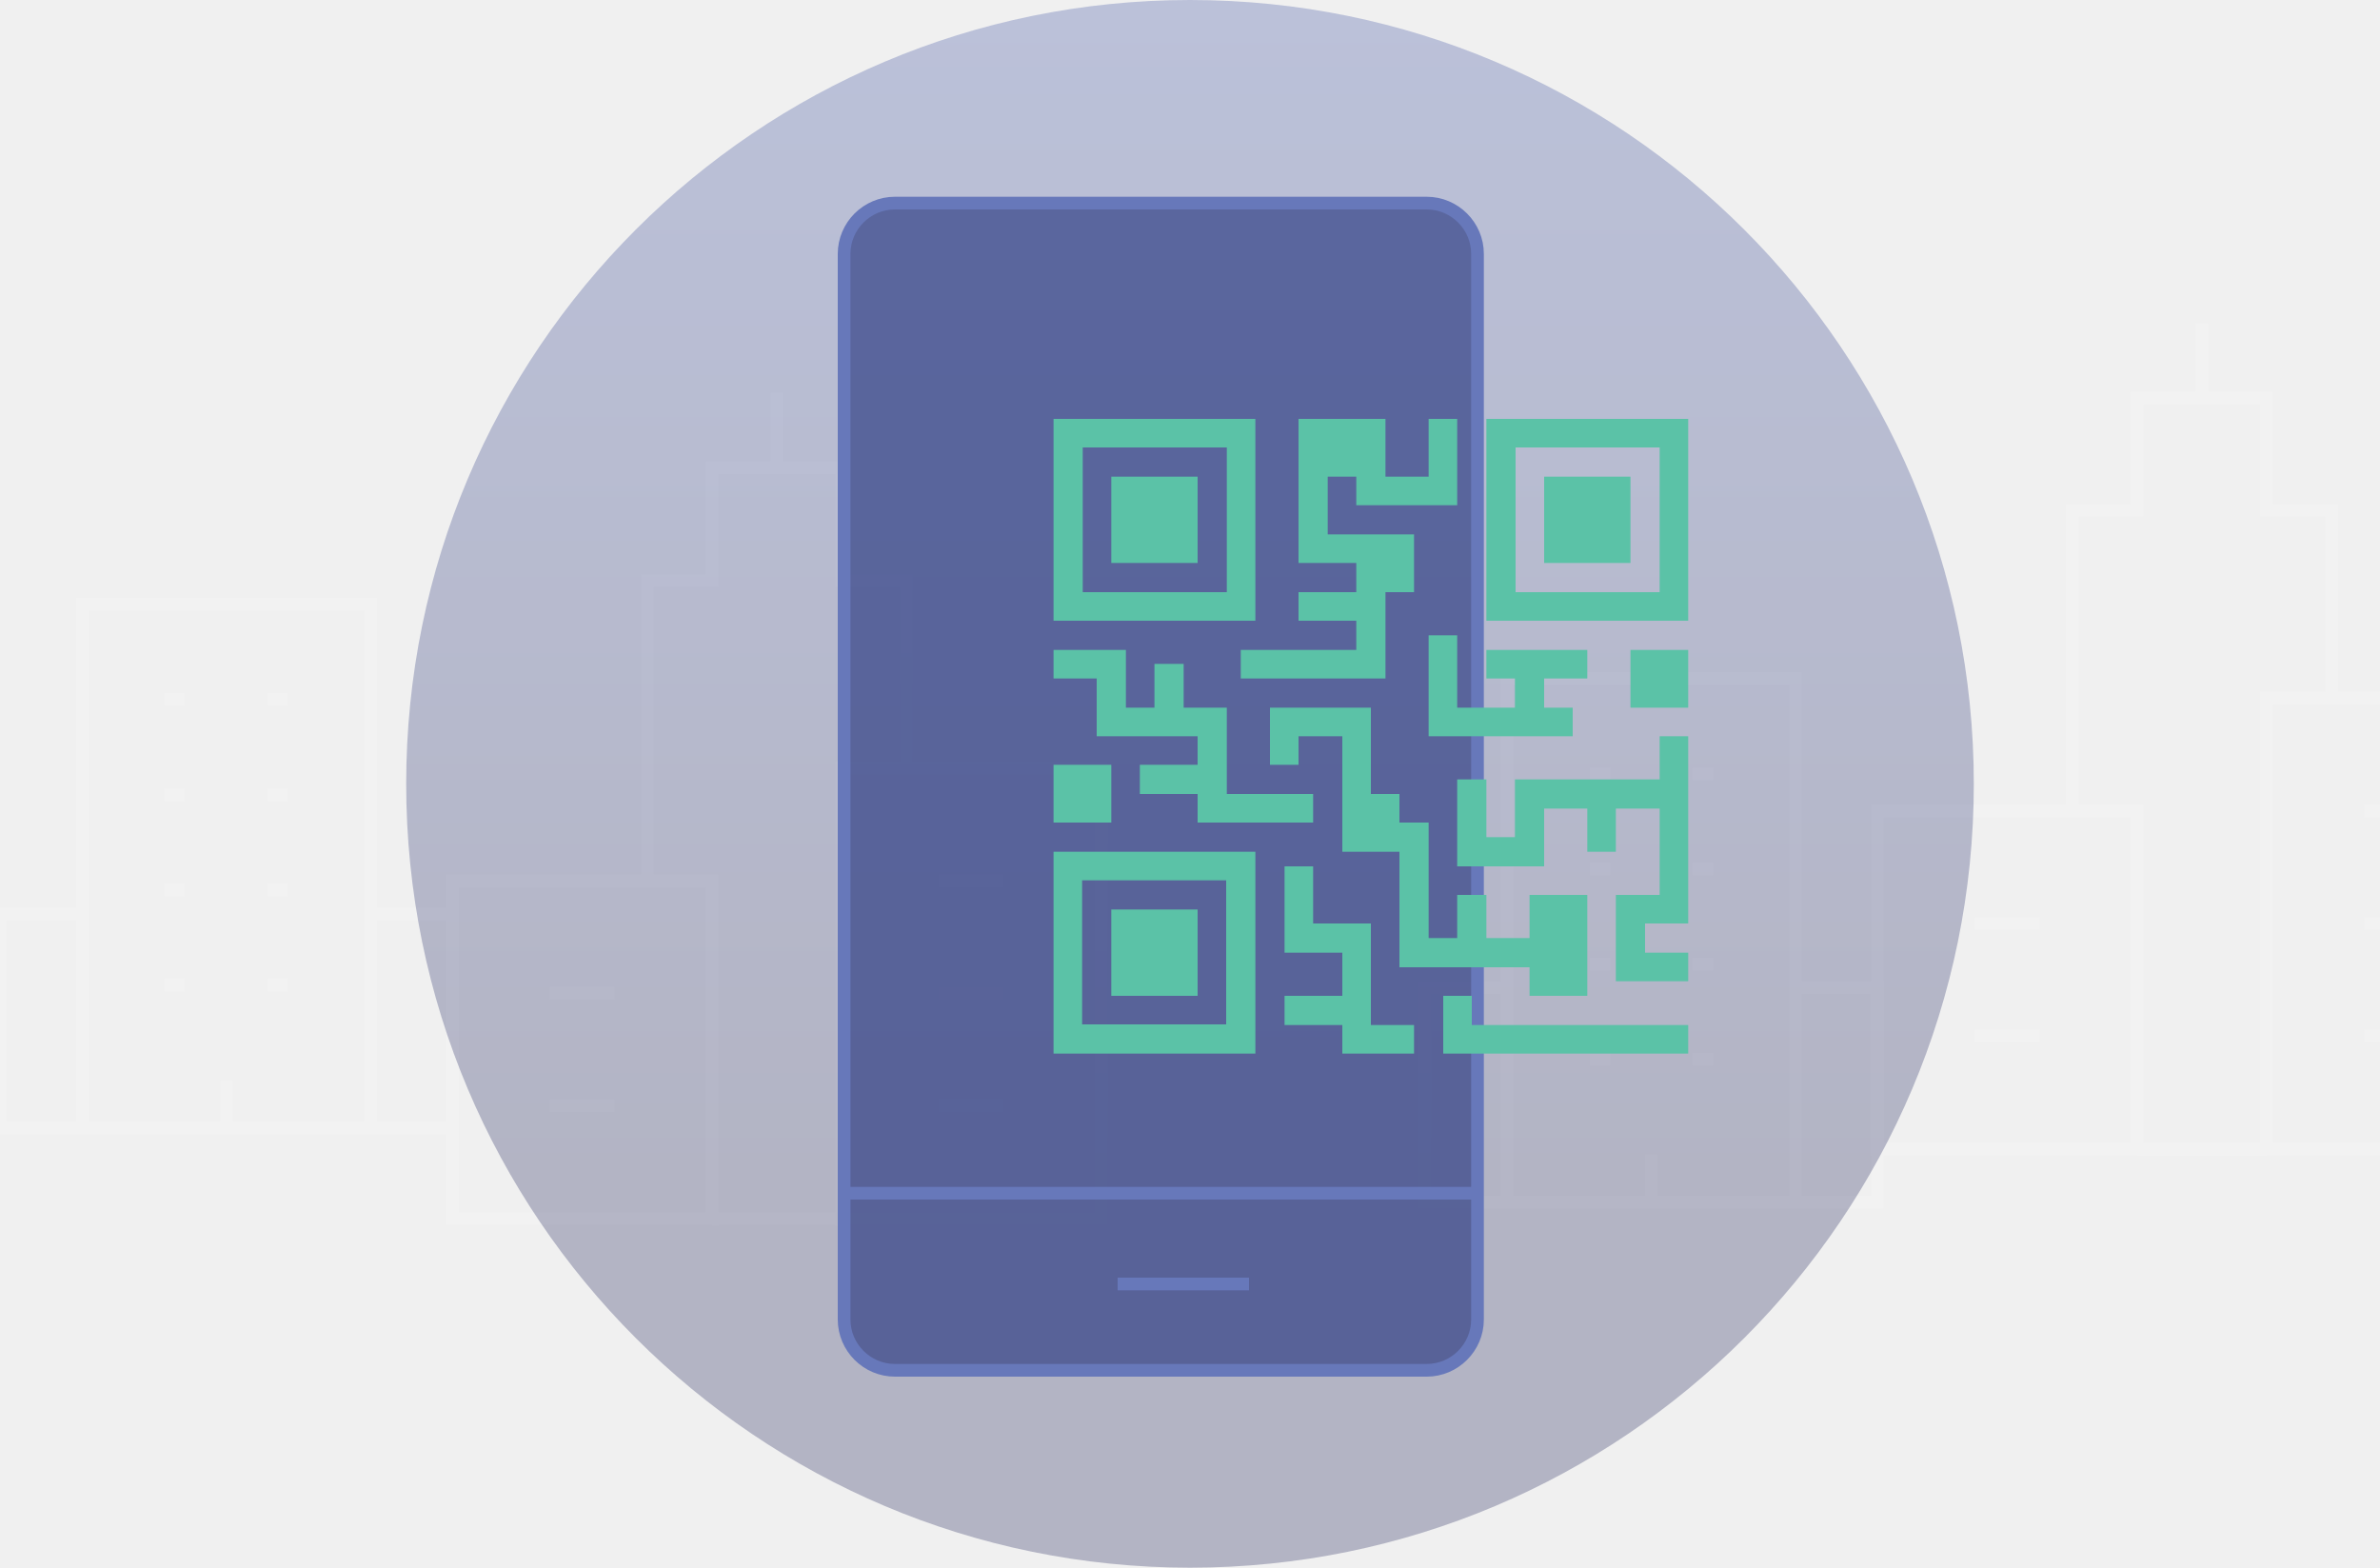
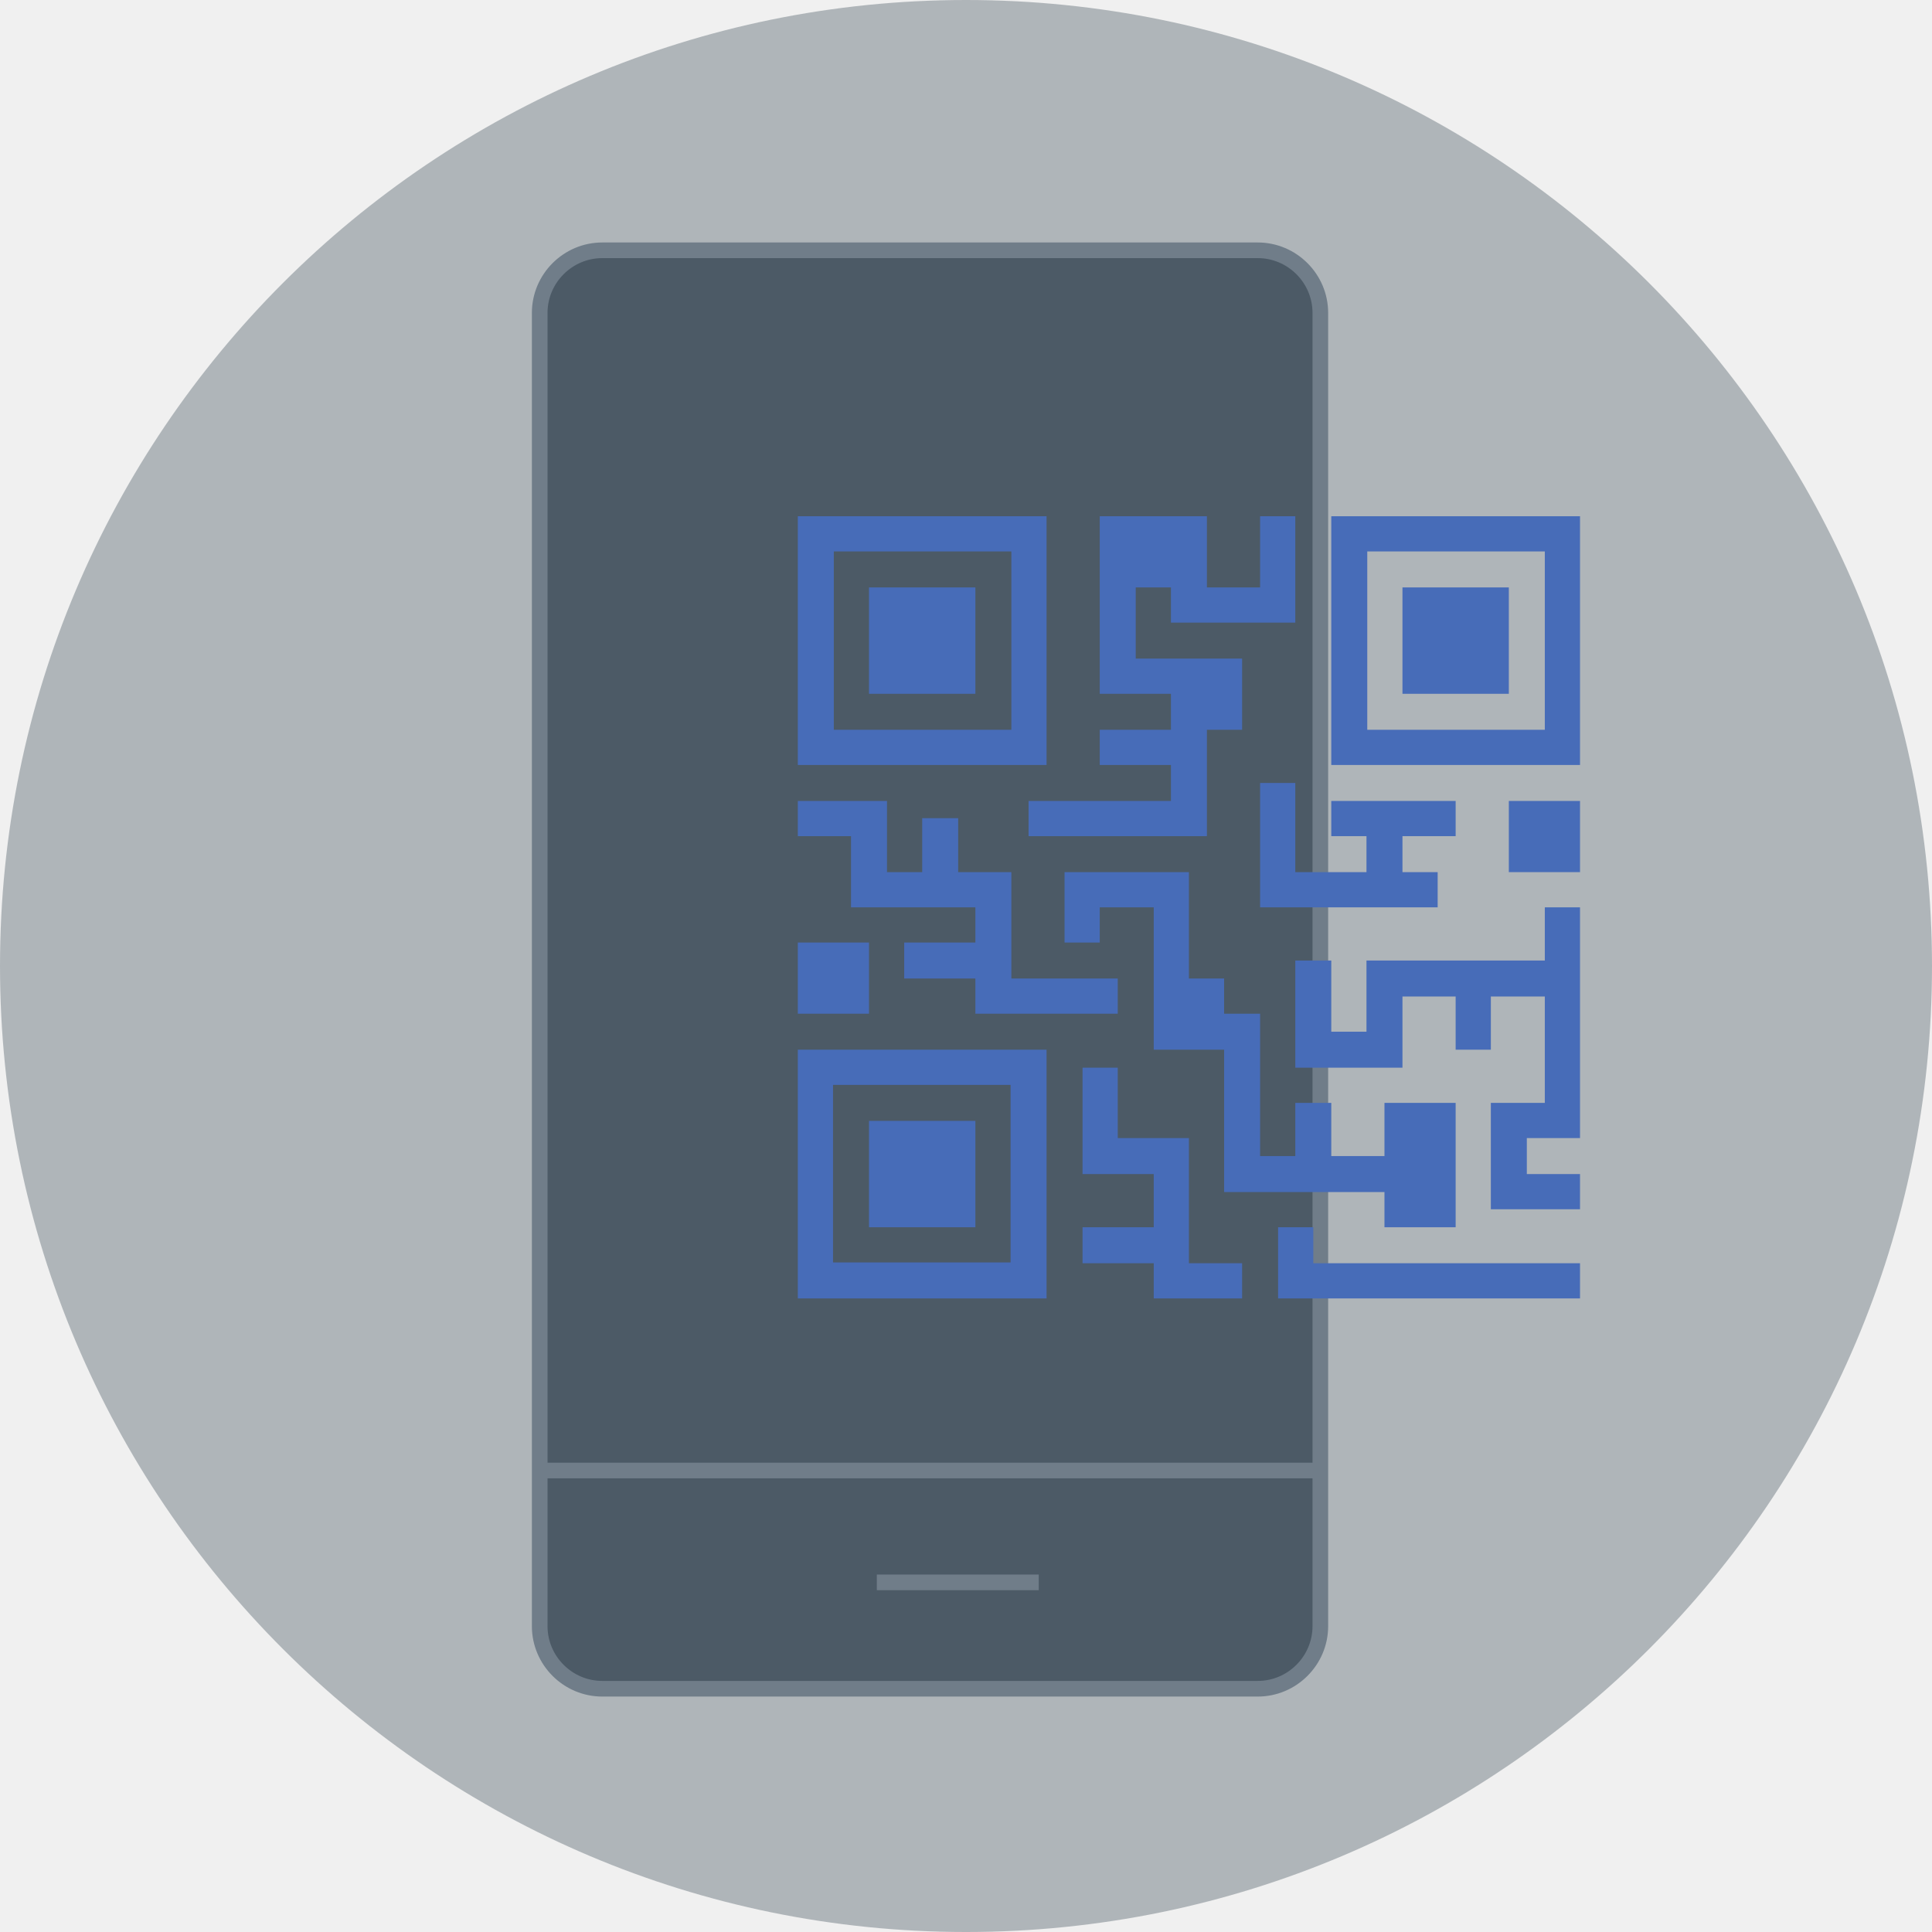
- <svg xmlns="http://www.w3.org/2000/svg" version="1.1" id="Layer_1" x="0px" y="0px" viewBox="0 0 375 247" style="enable-background:new 0 0 375 247;" xml:space="preserve">
-   <style type="text/css">
- 	.st0{opacity:0.15;}
- 	.st1{fill:none;stroke:#FFFFFF;stroke-width:2;}
- 	.st2{opacity:0.3;fill:url(#SVGID_1_);enable-background:new    ;}
- 	.st3{fill:#293881;fill-opacity:0.655;stroke:#6778BA;stroke-width:2;}
- 	.st4{fill:none;stroke:#6778BA;stroke-width:2;stroke-linecap:square;}
- 	.st5{fill:#5BC2A7;}
- </style>
-   <g transform="translate(0, 54)" class="st0">
-     <g>
-       <polyline id="Shape" class="st1" points="13,123.7 0,123.7 0,90 13,90   " />
-       <polyline id="Shape_1_" class="st1" points="58.3,123.7 71.3,123.7 71.3,90 58.3,90   " />
-       <rect id="Rectangle-path" x="13" y="41.2" class="st1" width="45.4" height="82.5" />
-       <path id="Shape_2_" class="st1" d="M25.9,56.2h3.2" />
-       <path id="Shape_3_" class="st1" d="M42.1,56.2h3.2" />
-       <path id="Shape_4_" class="st1" d="M25.9,71.2h3.2" />
-       <path id="Shape_5_" class="st1" d="M42.1,71.2h3.2" />
-       <path id="Shape_6_" class="st1" d="M25.9,86.2h3.2" />
-       <path id="Shape_7_" class="st1" d="M42.1,86.2h3.2" />
-       <path id="Shape_8_" class="st1" d="M25.9,101.2h3.2" />
-       <path id="Shape_9_" class="st1" d="M42.1,101.2h3.2" />
-       <path id="Shape_10_" class="st1" d="M35.7,123.7v-7.5" />
-     </g>
-     <g>
-       <polyline id="Shape_11_" class="st1" points="142.8,67 142.8,37.5 132.6,37.5 132.6,19.7 112.2,19.7 112.2,37.5 102,37.5     102,84.8   " />
-       <path id="Shape_12_" class="st1" d="M112.2,138h20.4" />
-       <path id="Shape_13_" class="st1" d="M122.4,7.9v11.8" />
-       <rect id="Rectangle-path_1_" x="71.3" y="84.8" class="st1" width="40.9" height="53.2" />
-       <rect id="Rectangle-path_2_" x="132.6" y="67" class="st1" width="40.9" height="71" />
-       <path id="Shape_14_" class="st1" d="M147.9,84.8h10.2" />
-       <path id="Shape_15_" class="st1" d="M147.9,102.5h10.2" />
-       <path id="Shape_16_" class="st1" d="M147.9,120.2h10.2" />
-       <path id="Shape_17_" class="st1" d="M86.6,102.5h10.2" />
-       <path id="Shape_18_" class="st1" d="M86.6,120.2h10.2" />
-     </g>
-     <g>
-       <polyline id="Shape_19_" class="st1" points="237.5,135.4 224.5,135.4 224.5,101.6 237.5,101.6   " />
-       <polyline id="Shape_20_" class="st1" points="282.9,135.4 295.8,135.4 295.8,101.6 282.9,101.6   " />
-       <rect id="Rectangle-path_3_" x="237.5" y="52.9" class="st1" width="45.4" height="82.5" />
-       <path id="Shape_21_" class="st1" d="M250.5,67.9h3.2" />
-       <path id="Shape_22_" class="st1" d="M266.7,67.9h3.2" />
-       <path id="Shape_23_" class="st1" d="M250.5,82.9h3.2" />
-       <path id="Shape_24_" class="st1" d="M266.7,82.9h3.2" />
-       <path id="Shape_25_" class="st1" d="M250.5,97.9h3.2" />
-       <path id="Shape_26_" class="st1" d="M266.7,97.9h3.2" />
-       <path id="Shape_27_" class="st1" d="M250.5,112.9h3.2" />
-       <path id="Shape_28_" class="st1" d="M266.7,112.9h3.2" />
-       <path id="Shape_29_" class="st1" d="M260.2,135.4v-7.5" />
-     </g>
-     <g>
-       <polyline id="Shape_30_" class="st1" points="367.4,56 367.4,26.4 357.1,26.4 357.1,8.7 336.7,8.7 336.7,26.4 326.5,26.4     326.5,73.8   " />
-       <path id="Shape_31_" class="st1" d="M336.7,127.1h20.4" />
-       <path id="Shape_32_" class="st1" d="M346.9-3.1V8.7" />
-       <rect id="Rectangle-path_4_" x="295.8" y="73.8" class="st1" width="40.9" height="53.2" />
-       <rect id="Rectangle-path_5_" x="357.1" y="56" class="st1" width="40.9" height="71" />
-       <path id="Shape_33_" class="st1" d="M372.5,73.8h10.2" />
-       <path id="Shape_34_" class="st1" d="M372.5,91.5h10.2" />
-       <path id="Shape_35_" class="st1" d="M372.5,109.2h10.2" />
-       <path id="Shape_36_" class="st1" d="M311.2,91.5h10.2" />
-       <path id="Shape_37_" class="st1" d="M311.2,109.2h10.2" />
+ <svg xmlns="http://www.w3.org/2000/svg" width="247px" height="247px" viewBox="0 0 247 247" version="1.1" style="zoom: 1;">
+   <defs>
+     <linearGradient x1="50.003%" y1="-0.003%" x2="50.003%" y2="75.267%" id="linearGradient-1">
+       <stop stop-color="#192C3A" offset="0%" />
+       <stop stop-color="#192C3A" offset="100%" />
+     </linearGradient>
+   </defs>
+   <g id="Page-1" stroke="none" stroke-width="1" fill="none" fill-rule="evenodd">
+     <g id="onboarding-tour-phone">
+       <path d="M123.5,247 C191.7,247 247,191.7 247,123.5 C247,55.3 191.7,0 123.5,0 C55.3,0 0,55.3 0,123.5 C0,191.7 55.3,247 123.5,247  Z " id="Shape" fill-rule="nonzero" fill="url(#linearGradient-1)" opacity="0.3" />
+       <g id="Group" transform="translate(69, 32)" stroke="#707D89" stroke-width="2">
+         <path d="M8,0 L91.8,0 C96.2,0 99.8,3.6 99.8,8 L99.8,175.9 C99.8,180.3 96.2,183.9 91.8,183.9 L8,183.9 C3.6,183.9 0,180.3 0,175.9 L0,8 C0,3.6 3.6,0 8,0  Z " id="Shape" fill-opacity="0.655" fill-rule="nonzero" fill="#192C3A" />
+         <path d="M0.5,156 L99.3,156" id="Shape" stroke-linecap="square" />
+         <path d="M44.1,170.3 L62.8,170.3" id="Shape" stroke-linecap="square" />
+       </g>
+       <g id="Group" fill-rule="nonzero" transform="translate(102, 66)" fill="#476cb8">
+         <path d="M31.8,0 L0,0 L0,31.8 L31.8,31.8 L31.8,0 L31.8,0  Z M27.3,27.3 L4.6,27.3 L4.6,4.5 L27.3,4.5 L27.3,27.3 L27.3,27.3  Z " id="Shape" />
+         <polygon id="Shape" points="65.9,90.9 61.4,90.9 61.4,100 100,100 100,95.5 65.9,95.5 " />
+         <rect y="9.1px" id="Rectangle-path" x="9.1px" width="13.6" height="13.6" />
+         <path d="M0,100 L31.8,100 L31.8,68.2 L0,68.2 L0,100 L0,100  Z M4.5,72.7 L27.2,72.7 L27.2,95.4 L4.5,95.4 L4.5,72.7 L4.5,72.7  Z " id="Shape" />
+         <rect y="77.3px" id="Rectangle-path" x="9.1px" width="13.6" height="13.6" />
+         <path d="M68.2,0 L68.2,31.8 L100,31.8 L100,0 L68.2,0 L68.2,0  Z M95.5,27.3 L72.8,27.3 L72.8,4.5 L95.5,4.5 L95.5,27.3 L95.5,27.3  Z " id="Shape" />
+         <rect y="9.1px" id="Rectangle-path" x="77.3px" width="13.6" height="13.6" />
+         <rect y="36.4px" id="Rectangle-path" x="90.9px" width="9.1" height="9.1" />
+         <rect y="54.5px" id="Rectangle-path" x="0px" width="9.1" height="9.1" />
+         <polygon id="Shape" points="47.7,36.4 29.5,36.4 29.5,40.9 52.3,40.9 52.3,31.8 52.3,27.3 56.8,27.3 56.8,18.2 52.3,18.2 47.7,18.2 43.2,18.2 43.2,9.1 47.7,9.1 47.7,13.6 63.6,13.6 63.6,0 59.1,0 59.1,9.1 52.3,9.1 52.3,0 50,0 40.9,0 38.6,0 38.6,22.7 47.7,22.7 47.7,27.3 38.6,27.3 38.6,31.8 47.7,31.8 " />
+         <polygon id="Shape" points="6.8,50 15.9,50 20.5,50 22.7,50 22.7,54.5 13.6,54.5 13.6,59.1 22.7,59.1 22.7,63.6 40.9,63.6 40.9,59.1 27.3,59.1 27.3,54.5 27.3,45.5 20.5,45.5 20.5,38.6 15.9,38.6 15.9,45.5 11.4,45.5 11.4,36.4 0,36.4 0,40.9 6.8,40.9 " />
+         <polygon id="Shape" points="50,90.9 50,79.5 40.9,79.5 40.9,70.5 36.4,70.5 36.4,84.1 45.5,84.1 45.5,90.9 36.4,90.9 36.4,95.5 45.5,95.5 45.5,100 56.8,100 56.8,95.5 50,95.5 " />
+         <polygon id="Shape" points="72.7,45.5 63.6,45.5 63.6,34.1 59.1,34.1 59.1,50 81.8,50 81.8,45.5 77.3,45.5 77.3,40.9 84.1,40.9 84.1,36.4 77.3,36.4 72.7,36.4 68.2,36.4 68.2,40.9 72.7,40.9 " />
+         <polygon id="Shape" points="68.2,86.4 75,86.4 75,90.9 84.1,90.9 84.1,86.4 84.1,81.8 84.1,75 75,75 75,81.8 68.2,81.8 68.2,75 63.6,75 63.6,81.8 59.1,81.8 59.1,63.6 54.5,63.6 54.5,59.1 50,59.1 50,45.5 34.1,45.5 34.1,54.5 38.6,54.5 38.6,50 45.5,50 45.5,59.1 45.5,68.2 54.5,68.2 54.5,81.8 54.5,86.4 59.1,86.4 63.6,86.4 " />
+         <polygon id="Shape" points="95.5,56.8 88.6,56.8 84.1,56.8 72.7,56.8 72.7,65.9 68.2,65.9 68.2,56.8 63.6,56.8 63.6,70.5 77.3,70.5 77.3,61.4 84.1,61.4 84.1,68.2 88.6,68.2 88.6,61.4 95.5,61.4 95.5,75 88.6,75 88.6,88.6 100,88.6 100,84.1 93.2,84.1 93.2,79.5 100,79.5 100,61.4 100,56.8 100,50 95.5,50 " />
+       </g>
    </g>
  </g>
-   <linearGradient id="SVGID_1_" gradientUnits="userSpaceOnUse" x1="-234.544" y1="2.202" x2="-234.544" y2="2.955" gradientTransform="matrix(247 0 0 247 58120 -544)">
-     <stop offset="0" style="stop-color:#4054A5" />
-     <stop offset="1" style="stop-color:#24285E" />
-   </linearGradient>
-   <path class="st2" d="M187.5,247c68.2,0,123.5-55.3,123.5-123.5S255.7,0,187.5,0S64,55.3,64,123.5S119.3,247,187.5,247z" />
-   <g>
-     <path class="st3" d="M141,32h83.8c4.4,0,8,3.6,8,8v167.9c0,4.4-3.6,8-8,8H141c-4.4,0-8-3.6-8-8V40C133,35.6,136.6,32,141,32z" />
-     <path class="st4" d="M133.5,188h98.8" />
-     <path class="st4" d="M177.1,202.3h18.7" />
-   </g>
-   <g>
-     <path class="st5" d="M197.8,66H166v31.8h31.8V66L197.8,66z M193.3,93.3h-22.7V70.5h22.7V93.3L193.3,93.3z" />
-     <polygon class="st5" points="231.9,156.9 227.4,156.9 227.4,166 266,166 266,161.5 231.9,161.5  " />
-     <rect x="175.1" y="75.1" class="st5" width="13.6" height="13.6" />
-     <path class="st5" d="M166,166h31.8v-31.8H166V166L166,166z M170.5,138.7h22.7v22.7h-22.7V138.7L170.5,138.7z" />
-     <rect x="175.1" y="143.3" class="st5" width="13.6" height="13.6" />
-     <path class="st5" d="M234.2,66v31.8H266V66H234.2L234.2,66z M261.5,93.3h-22.7V70.5h22.7V93.3L261.5,93.3z" />
-     <rect x="243.3" y="75.1" class="st5" width="13.6" height="13.6" />
-     <rect x="256.9" y="102.4" class="st5" width="9.1" height="9.1" />
-     <rect x="166" y="120.5" class="st5" width="9.1" height="9.1" />
-     <polygon class="st5" points="213.7,102.4 195.5,102.4 195.5,106.9 218.3,106.9 218.3,97.8 218.3,93.3 222.8,93.3 222.8,84.2    218.3,84.2 213.7,84.2 209.2,84.2 209.2,75.1 213.7,75.1 213.7,79.6 229.6,79.6 229.6,66 225.1,66 225.1,75.1 218.3,75.1 218.3,66    216,66 206.9,66 204.6,66 204.6,88.7 213.7,88.7 213.7,93.3 204.6,93.3 204.6,97.8 213.7,97.8  " />
-     <polygon class="st5" points="172.8,116 181.9,116 186.5,116 188.7,116 188.7,120.5 179.6,120.5 179.6,125.1 188.7,125.1    188.7,129.6 206.9,129.6 206.9,125.1 193.3,125.1 193.3,120.5 193.3,111.5 186.5,111.5 186.5,104.6 181.9,104.6 181.9,111.5    177.4,111.5 177.4,102.4 166,102.4 166,106.9 172.8,106.9  " />
-     <polygon class="st5" points="216,156.9 216,145.5 206.9,145.5 206.9,136.5 202.4,136.5 202.4,150.1 211.5,150.1 211.5,156.9    202.4,156.9 202.4,161.5 211.5,161.5 211.5,166 222.8,166 222.8,161.5 216,161.5  " />
-     <polygon class="st5" points="238.7,111.5 229.6,111.5 229.6,100.1 225.1,100.1 225.1,116 247.8,116 247.8,111.5 243.3,111.5    243.3,106.9 250.1,106.9 250.1,102.4 243.3,102.4 238.7,102.4 234.2,102.4 234.2,106.9 238.7,106.9  " />
-     <polygon class="st5" points="234.2,152.4 241,152.4 241,156.9 250.1,156.9 250.1,152.4 250.1,147.8 250.1,141 241,141 241,147.8    234.2,147.8 234.2,141 229.6,141 229.6,147.8 225.1,147.8 225.1,129.6 220.5,129.6 220.5,125.1 216,125.1 216,111.5 200.1,111.5    200.1,120.5 204.6,120.5 204.6,116 211.5,116 211.5,125.1 211.5,134.2 220.5,134.2 220.5,147.8 220.5,152.4 225.1,152.4    229.6,152.4  " />
-     <polygon class="st5" points="261.5,122.8 254.6,122.8 250.1,122.8 238.7,122.8 238.7,131.9 234.2,131.9 234.2,122.8 229.6,122.8    229.6,136.5 243.3,136.5 243.3,127.4 250.1,127.4 250.1,134.2 254.6,134.2 254.6,127.4 261.5,127.4 261.5,141 254.6,141    254.6,154.6 266,154.6 266,150.1 259.2,150.1 259.2,145.5 266,145.5 266,127.4 266,122.8 266,116 261.5,116  " />
-   </g>
</svg>
